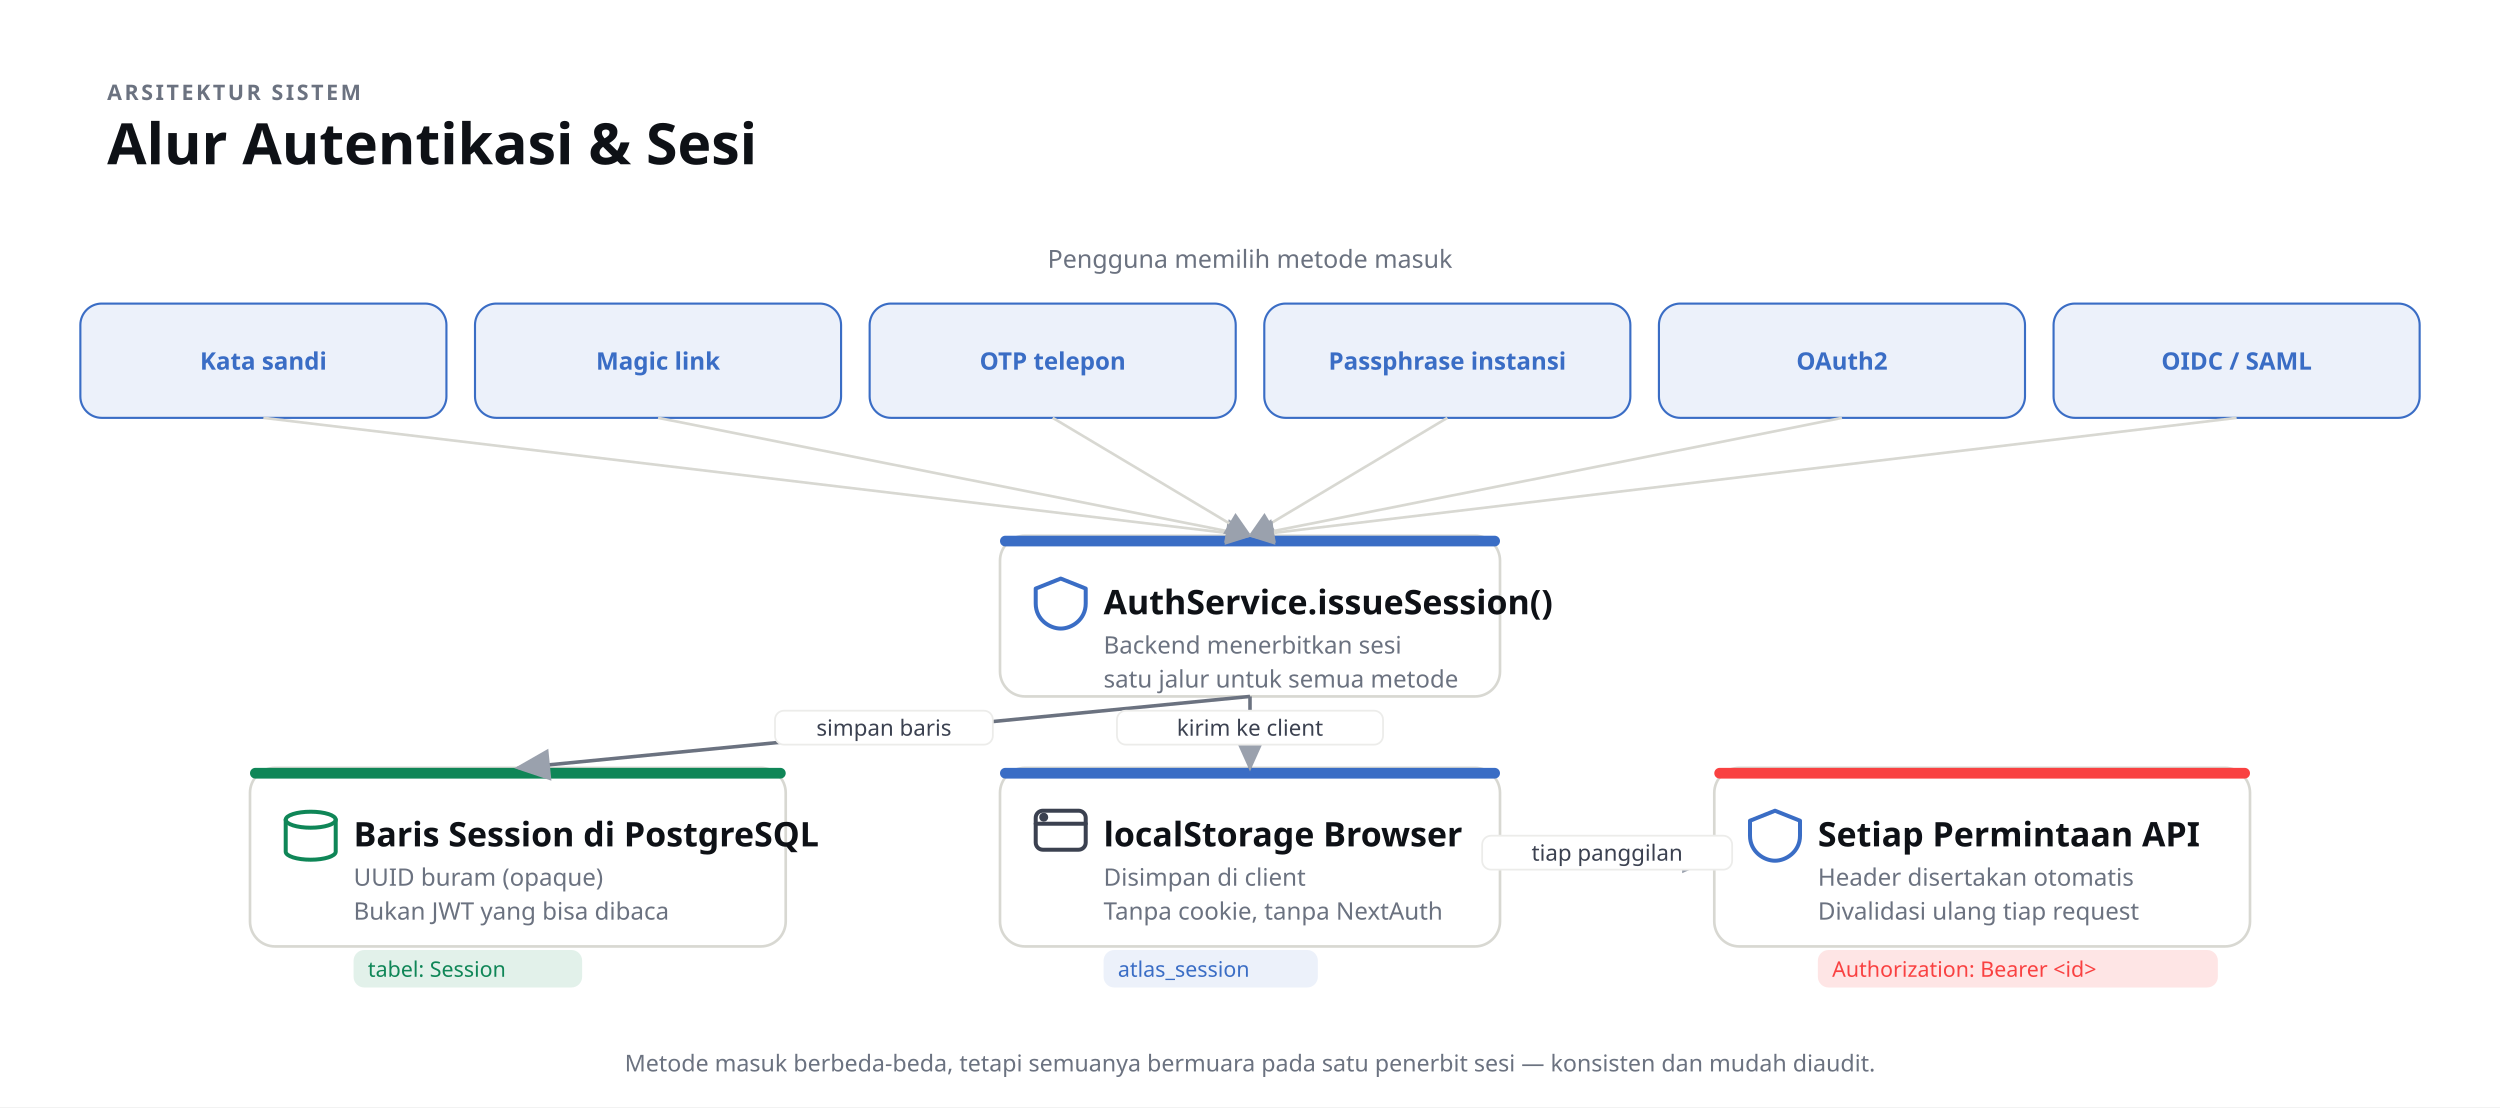
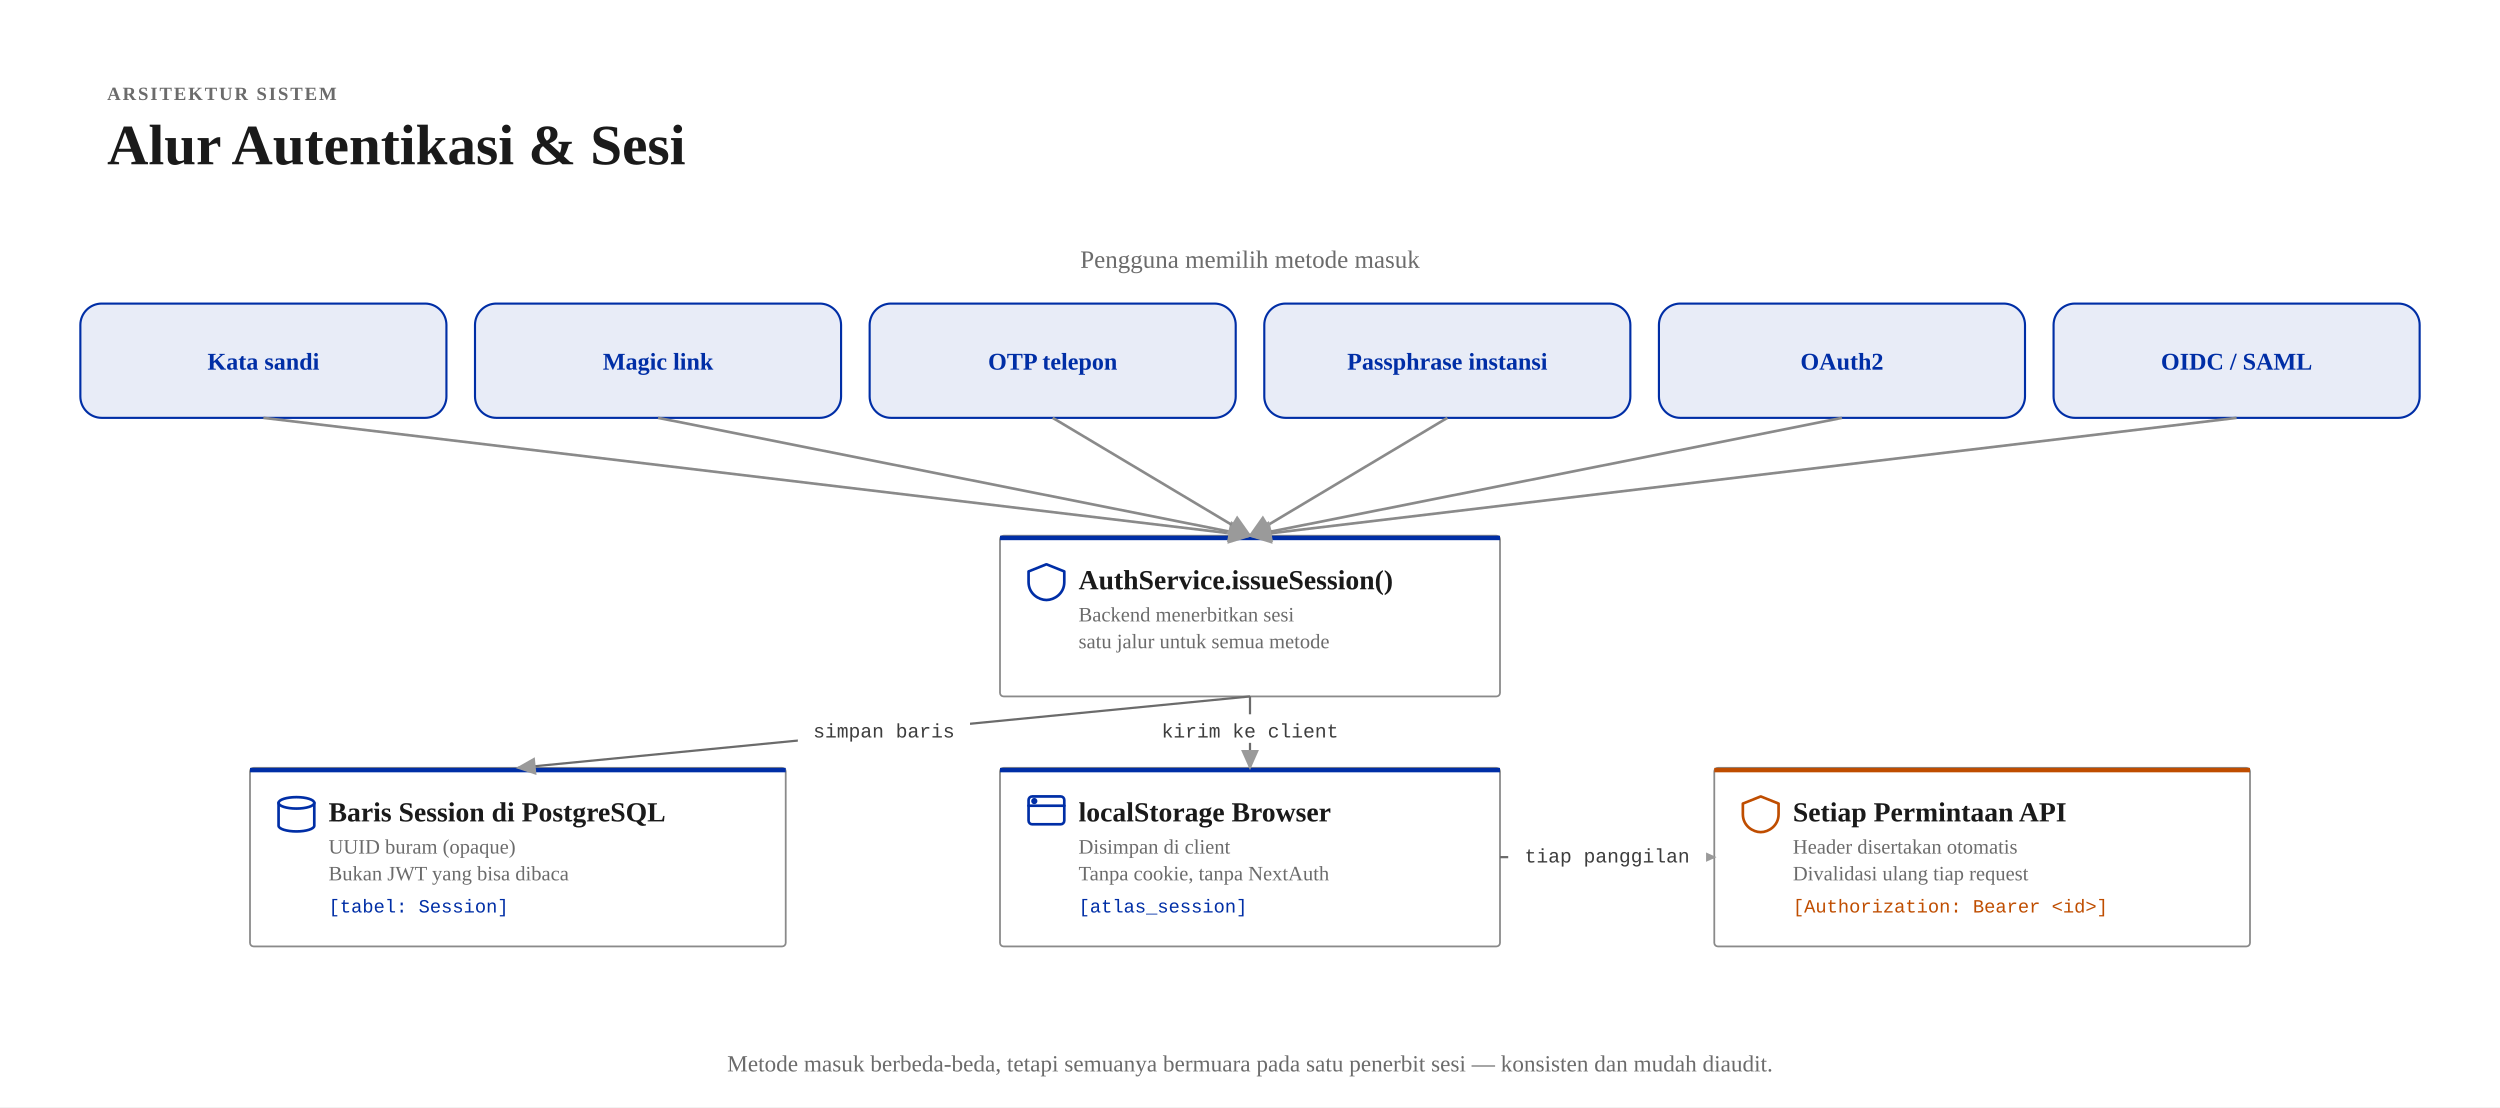
<svg xmlns="http://www.w3.org/2000/svg" width="1400" height="620" viewBox="0 0 1400 620">
  <rect width="1400" height="620" fill="#ffffff" />
  <defs>
-     <marker id="arrowhead" markerWidth="10" markerHeight="9" refX="9" refY="4.5" orient="auto">
-       <path d="M0,0 L10,4.5 L0,9 z" fill="#9aa1ad" />
+     <marker id="arrowhead" markerWidth="9" markerHeight="8" refX="8" refY="4" orient="auto">
+       <path d="M0,0 L9,4 L0,8 z" fill="#9a9a9a" />
    </marker>
  </defs>
-   <text x="60" y="56" font-family="Geist" font-size="12" font-weight="700" fill="#6b7280" text-anchor="start" letter-spacing="0.12em">ARSITEKTUR SISTEM</text>
-   <text x="60" y="92" font-family="Bricolage Grotesque" font-size="32" font-weight="700" fill="#0e1116" text-anchor="start">Alur Autentikasi &amp; Sesi</text>
-   <rect x="45.0" y="170" width="205" height="64" rx="12" fill="#ecf1fa" stroke="#3a6dc5" stroke-width="1.2" />
-   <text x="147.5" y="207.0" font-family="Geist" font-size="13.5" font-weight="600" fill="#3a6dc5" text-anchor="middle">Kata sandi</text>
-   <rect x="266.0" y="170" width="205" height="64" rx="12" fill="#ecf1fa" stroke="#3a6dc5" stroke-width="1.2" />
-   <text x="368.5" y="207.0" font-family="Geist" font-size="13.5" font-weight="600" fill="#3a6dc5" text-anchor="middle">Magic link</text>
-   <rect x="487.0" y="170" width="205" height="64" rx="12" fill="#ecf1fa" stroke="#3a6dc5" stroke-width="1.2" />
-   <text x="589.5" y="207.0" font-family="Geist" font-size="13.5" font-weight="600" fill="#3a6dc5" text-anchor="middle">OTP telepon</text>
-   <rect x="708.0" y="170" width="205" height="64" rx="12" fill="#ecf1fa" stroke="#3a6dc5" stroke-width="1.2" />
-   <text x="810.5" y="207.0" font-family="Geist" font-size="13.5" font-weight="600" fill="#3a6dc5" text-anchor="middle">Passphrase instansi</text>
-   <rect x="929.0" y="170" width="205" height="64" rx="12" fill="#ecf1fa" stroke="#3a6dc5" stroke-width="1.2" />
-   <text x="1031.5" y="207.0" font-family="Geist" font-size="13.5" font-weight="600" fill="#3a6dc5" text-anchor="middle">OAuth2</text>
-   <rect x="1150.0" y="170" width="205" height="64" rx="12" fill="#ecf1fa" stroke="#3a6dc5" stroke-width="1.2" />
-   <text x="1252.5" y="207.0" font-family="Geist" font-size="13.5" font-weight="600" fill="#3a6dc5" text-anchor="middle">OIDC / SAML</text>
-   <text x="700" y="150" font-family="Geist" font-size="14" font-weight="500" fill="#6b7280" text-anchor="middle">Pengguna memilih metode masuk</text>
-   <rect x="560" y="300" width="280" height="90" rx="14" fill="#ffffff" stroke="#d8d8d2" stroke-width="1.5" />
-   <rect x="560" y="300" width="280" height="6" rx="3" fill="#3a6dc5" />
-   <g transform="translate(580 324)" stroke="#3a6dc5">
-     <g stroke-width="2.25" stroke-linecap="round" stroke-linejoin="round" fill="none">
-       <path d="M14.0 0 L28 5.6 V14.0 C28 22.96 20.16 28 14.0 28 C7.84 28 0 22.96 0 14.0 V5.6 Z" />
+   <text x="60" y="56" font-family="Times New Roman" font-size="10.5" font-weight="700" fill="#6b6b6b" text-anchor="start" letter-spacing="0.1em">ARSITEKTUR SISTEM</text>
+   <text x="60" y="92" font-family="Times New Roman" font-size="32" font-weight="700" fill="#1a1a1a" text-anchor="start">Alur Autentikasi &amp; Sesi</text>
+   <rect x="45.0" y="170" width="205" height="64" rx="12" fill="#e8ecf7" stroke="#002EA6" stroke-width="1.2" />
+   <text x="147.5" y="207.0" font-family="Times New Roman" font-size="13.5" font-weight="600" fill="#002EA6" text-anchor="middle">Kata sandi</text>
+   <rect x="266.0" y="170" width="205" height="64" rx="12" fill="#e8ecf7" stroke="#002EA6" stroke-width="1.2" />
+   <text x="368.5" y="207.0" font-family="Times New Roman" font-size="13.5" font-weight="600" fill="#002EA6" text-anchor="middle">Magic link</text>
+   <rect x="487.0" y="170" width="205" height="64" rx="12" fill="#e8ecf7" stroke="#002EA6" stroke-width="1.2" />
+   <text x="589.5" y="207.0" font-family="Times New Roman" font-size="13.5" font-weight="600" fill="#002EA6" text-anchor="middle">OTP telepon</text>
+   <rect x="708.0" y="170" width="205" height="64" rx="12" fill="#e8ecf7" stroke="#002EA6" stroke-width="1.2" />
+   <text x="810.5" y="207.0" font-family="Times New Roman" font-size="13.5" font-weight="600" fill="#002EA6" text-anchor="middle">Passphrase instansi</text>
+   <rect x="929.0" y="170" width="205" height="64" rx="12" fill="#e8ecf7" stroke="#002EA6" stroke-width="1.2" />
+   <text x="1031.5" y="207.0" font-family="Times New Roman" font-size="13.5" font-weight="600" fill="#002EA6" text-anchor="middle">OAuth2</text>
+   <rect x="1150.0" y="170" width="205" height="64" rx="12" fill="#e8ecf7" stroke="#002EA6" stroke-width="1.2" />
+   <text x="1252.5" y="207.0" font-family="Times New Roman" font-size="13.5" font-weight="600" fill="#002EA6" text-anchor="middle">OIDC / SAML</text>
+   <text x="700" y="150" font-family="Times New Roman" font-size="14" font-weight="500" fill="#6b6b6b" text-anchor="middle">Pengguna memilih metode masuk</text>
+   <rect x="560" y="300" width="280" height="90" rx="2" fill="#ffffff" stroke="#8a8a8a" stroke-width="1" />
+   <rect x="560" y="300" width="280" height="2.5" fill="#002EA6" />
+   <g transform="translate(576 316)" stroke="#002EA6">
+     <g stroke-width="1.5" stroke-linecap="round" stroke-linejoin="round" fill="none">
+       <path d="M10.0 0 L20 4.0 V10.0 C20 16.4 14.4 20 10.0 20 C5.6 20 0 16.4 0 10.0 V4.0 Z" />
    </g>
  </g>
-   <text x="618" y="344" font-family="Bricolage Grotesque" font-size="19" font-weight="700" fill="#0e1116" text-anchor="start">AuthService.issueSession()</text>
-   <text x="618" y="366" font-family="Geist" font-size="13.5" font-weight="400" fill="#6b7280" text-anchor="start">Backend menerbitkan sesi</text>
-   <text x="618" y="385" font-family="Geist" font-size="13.5" font-weight="400" fill="#6b7280" text-anchor="start">satu jalur untuk semua metode</text>
-   <line x1="147.5" y1="234" x2="700" y2="300" stroke="#d8d8d2" stroke-width="1.5" marker-end="url(#arrowhead)" />
-   <line x1="368.5" y1="234" x2="700" y2="300" stroke="#d8d8d2" stroke-width="1.5" marker-end="url(#arrowhead)" />
-   <line x1="589.5" y1="234" x2="700" y2="300" stroke="#d8d8d2" stroke-width="1.5" marker-end="url(#arrowhead)" />
-   <line x1="810.5" y1="234" x2="700" y2="300" stroke="#d8d8d2" stroke-width="1.5" marker-end="url(#arrowhead)" />
-   <line x1="1031.5" y1="234" x2="700" y2="300" stroke="#d8d8d2" stroke-width="1.5" marker-end="url(#arrowhead)" />
-   <line x1="1252.5" y1="234" x2="700" y2="300" stroke="#d8d8d2" stroke-width="1.5" marker-end="url(#arrowhead)" />
-   <rect x="140" y="430" width="300" height="100" rx="14" fill="#ffffff" stroke="#d8d8d2" stroke-width="1.5" />
-   <rect x="140" y="430" width="300" height="6" rx="3" fill="#0f8657" />
-   <g transform="translate(160 454)" stroke="#0f8657">
-     <g stroke-width="2.25" stroke-linecap="round" stroke-linejoin="round" fill="none">
-       <ellipse cx="14.0" cy="5.04" rx="14.0" ry="4.48" />
-       <path d="M0 5.04 L0 22.96 A14.0 4.48 0 0 0 28 22.96 L28 5.04" />
+   <text x="604" y="330" font-family="Times New Roman" font-size="15.5" font-weight="700" fill="#1a1a1a" text-anchor="start">AuthService.issueSession()</text>
+   <text x="604" y="348" font-family="Times New Roman" font-size="11.5" font-weight="400" fill="#6b6b6b" text-anchor="start">Backend menerbitkan sesi</text>
+   <text x="604" y="363" font-family="Times New Roman" font-size="11.5" font-weight="400" fill="#6b6b6b" text-anchor="start">satu jalur untuk semua metode</text>
+   <line x1="147.5" y1="234" x2="700" y2="300" stroke="#8a8a8a" stroke-width="1.5" marker-end="url(#arrowhead)" />
+   <line x1="368.5" y1="234" x2="700" y2="300" stroke="#8a8a8a" stroke-width="1.5" marker-end="url(#arrowhead)" />
+   <line x1="589.5" y1="234" x2="700" y2="300" stroke="#8a8a8a" stroke-width="1.5" marker-end="url(#arrowhead)" />
+   <line x1="810.5" y1="234" x2="700" y2="300" stroke="#8a8a8a" stroke-width="1.5" marker-end="url(#arrowhead)" />
+   <line x1="1031.5" y1="234" x2="700" y2="300" stroke="#8a8a8a" stroke-width="1.5" marker-end="url(#arrowhead)" />
+   <line x1="1252.5" y1="234" x2="700" y2="300" stroke="#8a8a8a" stroke-width="1.5" marker-end="url(#arrowhead)" />
+   <rect x="140" y="430" width="300" height="100" rx="2" fill="#ffffff" stroke="#8a8a8a" stroke-width="1" />
+   <rect x="140" y="430" width="300" height="2.5" fill="#002EA6" />
+   <g transform="translate(156 446)" stroke="#002EA6">
+     <g stroke-width="1.5" stroke-linecap="round" stroke-linejoin="round" fill="none">
+       <ellipse cx="10.0" cy="3.6" rx="10.0" ry="3.2" />
+       <path d="M0 3.6 L0 16.4 A10.0 3.2 0 0 0 20 16.4 L20 3.6" />
    </g>
  </g>
-   <text x="198" y="474" font-family="Bricolage Grotesque" font-size="19" font-weight="700" fill="#0e1116" text-anchor="start">Baris Session di PostgreSQL</text>
-   <text x="198" y="496" font-family="Geist" font-size="13.5" font-weight="400" fill="#6b7280" text-anchor="start">UUID buram (opaque)</text>
-   <text x="198" y="515" font-family="Geist" font-size="13.5" font-weight="400" fill="#6b7280" text-anchor="start">Bukan JWT yang bisa dibaca</text>
-   <rect x="198" y="532" width="128" height="21" rx="6" fill="#e2f1ea" />
-   <text x="206" y="547" font-family="Geist Mono" font-size="12" font-weight="500" fill="#0f8657" text-anchor="start">tabel: Session</text>
-   <rect x="560" y="430" width="280" height="100" rx="14" fill="#ffffff" stroke="#d8d8d2" stroke-width="1.5" />
-   <rect x="560" y="430" width="280" height="6" rx="3" fill="#3a6dc5" />
-   <g transform="translate(580 454)" stroke="#3b4150">
-     <g stroke-width="2.25" stroke-linecap="round" stroke-linejoin="round" fill="none">
-       <rect x="0" y="0" width="28" height="21.84" rx="4" />
-       <line x1="0" y1="7.28" x2="28" y2="7.28" />
-       <circle cx="4.48" cy="3.64" r="1.4" fill="#3b4150" />
+   <text x="184" y="460" font-family="Times New Roman" font-size="15.5" font-weight="700" fill="#1a1a1a" text-anchor="start">Baris Session di PostgreSQL</text>
+   <text x="184" y="478" font-family="Times New Roman" font-size="11.5" font-weight="400" fill="#6b6b6b" text-anchor="start">UUID buram (opaque)</text>
+   <text x="184" y="493" font-family="Times New Roman" font-size="11.5" font-weight="400" fill="#6b6b6b" text-anchor="start">Bukan JWT yang bisa dibaca</text>
+   <text x="184" y="511" font-family="Courier New" font-size="10.5" font-weight="400" fill="#002EA6" text-anchor="start">[tabel: Session]</text>
+   <rect x="560" y="430" width="280" height="100" rx="2" fill="#ffffff" stroke="#8a8a8a" stroke-width="1" />
+   <rect x="560" y="430" width="280" height="2.5" fill="#002EA6" />
+   <g transform="translate(576 446)" stroke="#002EA6">
+     <g stroke-width="1.5" stroke-linecap="round" stroke-linejoin="round" fill="none">
+       <rect x="0" y="0" width="20" height="15.6" rx="2" />
+       <line x1="0" y1="5.2" x2="20" y2="5.2" />
+       <circle cx="3.2" cy="2.6" r="1" fill="#002EA6" />
    </g>
  </g>
-   <text x="618" y="474" font-family="Bricolage Grotesque" font-size="19" font-weight="700" fill="#0e1116" text-anchor="start">localStorage Browser</text>
-   <text x="618" y="496" font-family="Geist" font-size="13.5" font-weight="400" fill="#6b7280" text-anchor="start">Disimpan di client</text>
-   <text x="618" y="515" font-family="Geist" font-size="13.5" font-weight="400" fill="#6b7280" text-anchor="start">Tanpa cookie, tanpa NextAuth</text>
-   <rect x="618" y="532" width="120" height="21" rx="6" fill="#ecf1fa" />
-   <text x="626" y="547" font-family="Geist Mono" font-size="12" font-weight="500" fill="#3a6dc5" text-anchor="start">atlas_session</text>
-   <rect x="960" y="430" width="300" height="100" rx="14" fill="#ffffff" stroke="#d8d8d2" stroke-width="1.5" />
-   <rect x="960" y="430" width="300" height="6" rx="3" fill="#f94141" />
-   <g transform="translate(980 454)" stroke="#3a6dc5">
-     <g stroke-width="2.25" stroke-linecap="round" stroke-linejoin="round" fill="none">
-       <path d="M14.0 0 L28 5.6 V14.0 C28 22.96 20.16 28 14.0 28 C7.84 28 0 22.96 0 14.0 V5.6 Z" />
+   <text x="604" y="460" font-family="Times New Roman" font-size="15.5" font-weight="700" fill="#1a1a1a" text-anchor="start">localStorage Browser</text>
+   <text x="604" y="478" font-family="Times New Roman" font-size="11.5" font-weight="400" fill="#6b6b6b" text-anchor="start">Disimpan di client</text>
+   <text x="604" y="493" font-family="Times New Roman" font-size="11.5" font-weight="400" fill="#6b6b6b" text-anchor="start">Tanpa cookie, tanpa NextAuth</text>
+   <text x="604" y="511" font-family="Courier New" font-size="10.5" font-weight="400" fill="#002EA6" text-anchor="start">[atlas_session]</text>
+   <rect x="960" y="430" width="300" height="100" rx="2" fill="#ffffff" stroke="#8a8a8a" stroke-width="1" />
+   <rect x="960" y="430" width="300" height="2.5" fill="#BF4D00" />
+   <g transform="translate(976 446)" stroke="#BF4D00">
+     <g stroke-width="1.5" stroke-linecap="round" stroke-linejoin="round" fill="none">
+       <path d="M10.0 0 L20 4.0 V10.0 C20 16.4 14.4 20 10.0 20 C5.6 20 0 16.4 0 10.0 V4.0 Z" />
    </g>
  </g>
-   <text x="1018" y="474" font-family="Bricolage Grotesque" font-size="19" font-weight="700" fill="#0e1116" text-anchor="start">Setiap Permintaan API</text>
-   <text x="1018" y="496" font-family="Geist" font-size="13.5" font-weight="400" fill="#6b7280" text-anchor="start">Header disertakan otomatis</text>
-   <text x="1018" y="515" font-family="Geist" font-size="13.5" font-weight="400" fill="#6b7280" text-anchor="start">Divalidasi ulang tiap request</text>
-   <rect x="1018" y="532" width="224" height="21" rx="6" fill="#fee5e5" />
-   <text x="1026" y="547" font-family="Geist Mono" font-size="12" font-weight="500" fill="#f94141" text-anchor="start">Authorization: Bearer &lt;id&gt;</text>
-   <line x1="700" y1="390" x2="290" y2="430" stroke="#6b7280" stroke-width="2" marker-end="url(#arrowhead)" />
-   <rect x="434.0" y="398.0" width="122" height="19" rx="5" fill="#ffffff" stroke="#ececea" stroke-width="1" />
-   <text x="495.0" y="412.0" font-family="Geist Mono" font-size="12.5" font-weight="500" fill="#3b4150" text-anchor="middle">simpan baris</text>
-   <line x1="700" y1="390" x2="700" y2="430" stroke="#6b7280" stroke-width="2" marker-end="url(#arrowhead)" />
-   <rect x="625.5" y="398.0" width="149" height="19" rx="5" fill="#ffffff" stroke="#ececea" stroke-width="1" />
-   <text x="700.0" y="412.0" font-family="Geist Mono" font-size="12.5" font-weight="500" fill="#3b4150" text-anchor="middle">kirim ke client</text>
-   <line x1="840" y1="480" x2="960" y2="480" stroke="#6b7280" stroke-width="2" marker-end="url(#arrowhead)" />
-   <rect x="830.0" y="468.0" width="140" height="19" rx="5" fill="#ffffff" stroke="#ececea" stroke-width="1" />
-   <text x="900.0" y="482.0" font-family="Geist Mono" font-size="12.5" font-weight="500" fill="#3b4150" text-anchor="middle">tiap panggilan</text>
-   <text x="700" y="600" font-family="Geist" font-size="13" font-weight="400" fill="#6b7280" text-anchor="middle">Metode masuk berbeda-beda, tetapi semuanya bermuara pada satu penerbit sesi — konsisten dan mudah diaudit.</text>
+   <text x="1004" y="460" font-family="Times New Roman" font-size="15.5" font-weight="700" fill="#1a1a1a" text-anchor="start">Setiap Permintaan API</text>
+   <text x="1004" y="478" font-family="Times New Roman" font-size="11.5" font-weight="400" fill="#6b6b6b" text-anchor="start">Header disertakan otomatis</text>
+   <text x="1004" y="493" font-family="Times New Roman" font-size="11.5" font-weight="400" fill="#6b6b6b" text-anchor="start">Divalidasi ulang tiap request</text>
+   <text x="1004" y="511" font-family="Courier New" font-size="10.5" font-weight="400" fill="#BF4D00" text-anchor="start">[Authorization: Bearer &lt;id&gt;]</text>
+   <line x1="700" y1="390" x2="290" y2="430" stroke="#6b6b6b" stroke-width="1.25" marker-end="url(#arrowhead)" />
+   <rect x="446.8" y="400.0" width="96.4" height="16" fill="#ffffff" />
+   <text x="495.0" y="413.0" font-family="Courier New" font-size="11" font-weight="400" fill="#3d3d3d" text-anchor="middle">simpan baris</text>
+   <line x1="700" y1="390" x2="700" y2="430" stroke="#6b6b6b" stroke-width="1.25" marker-end="url(#arrowhead)" />
+   <rect x="641.0" y="400.0" width="118.0" height="16" fill="#ffffff" />
+   <text x="700.0" y="413.0" font-family="Courier New" font-size="11" font-weight="400" fill="#3d3d3d" text-anchor="middle">kirim ke client</text>
+   <line x1="840" y1="480" x2="960" y2="480" stroke="#6b6b6b" stroke-width="1.25" marker-end="url(#arrowhead)" />
+   <rect x="844.6" y="470.0" width="110.8" height="16" fill="#ffffff" />
+   <text x="900.0" y="483.0" font-family="Courier New" font-size="11" font-weight="400" fill="#3d3d3d" text-anchor="middle">tiap panggilan</text>
+   <text x="700" y="600" font-family="Times New Roman" font-size="13" font-weight="400" fill="#6b6b6b" text-anchor="middle">Metode masuk berbeda-beda, tetapi semuanya bermuara pada satu penerbit sesi — konsisten dan mudah diaudit.</text>
</svg>
